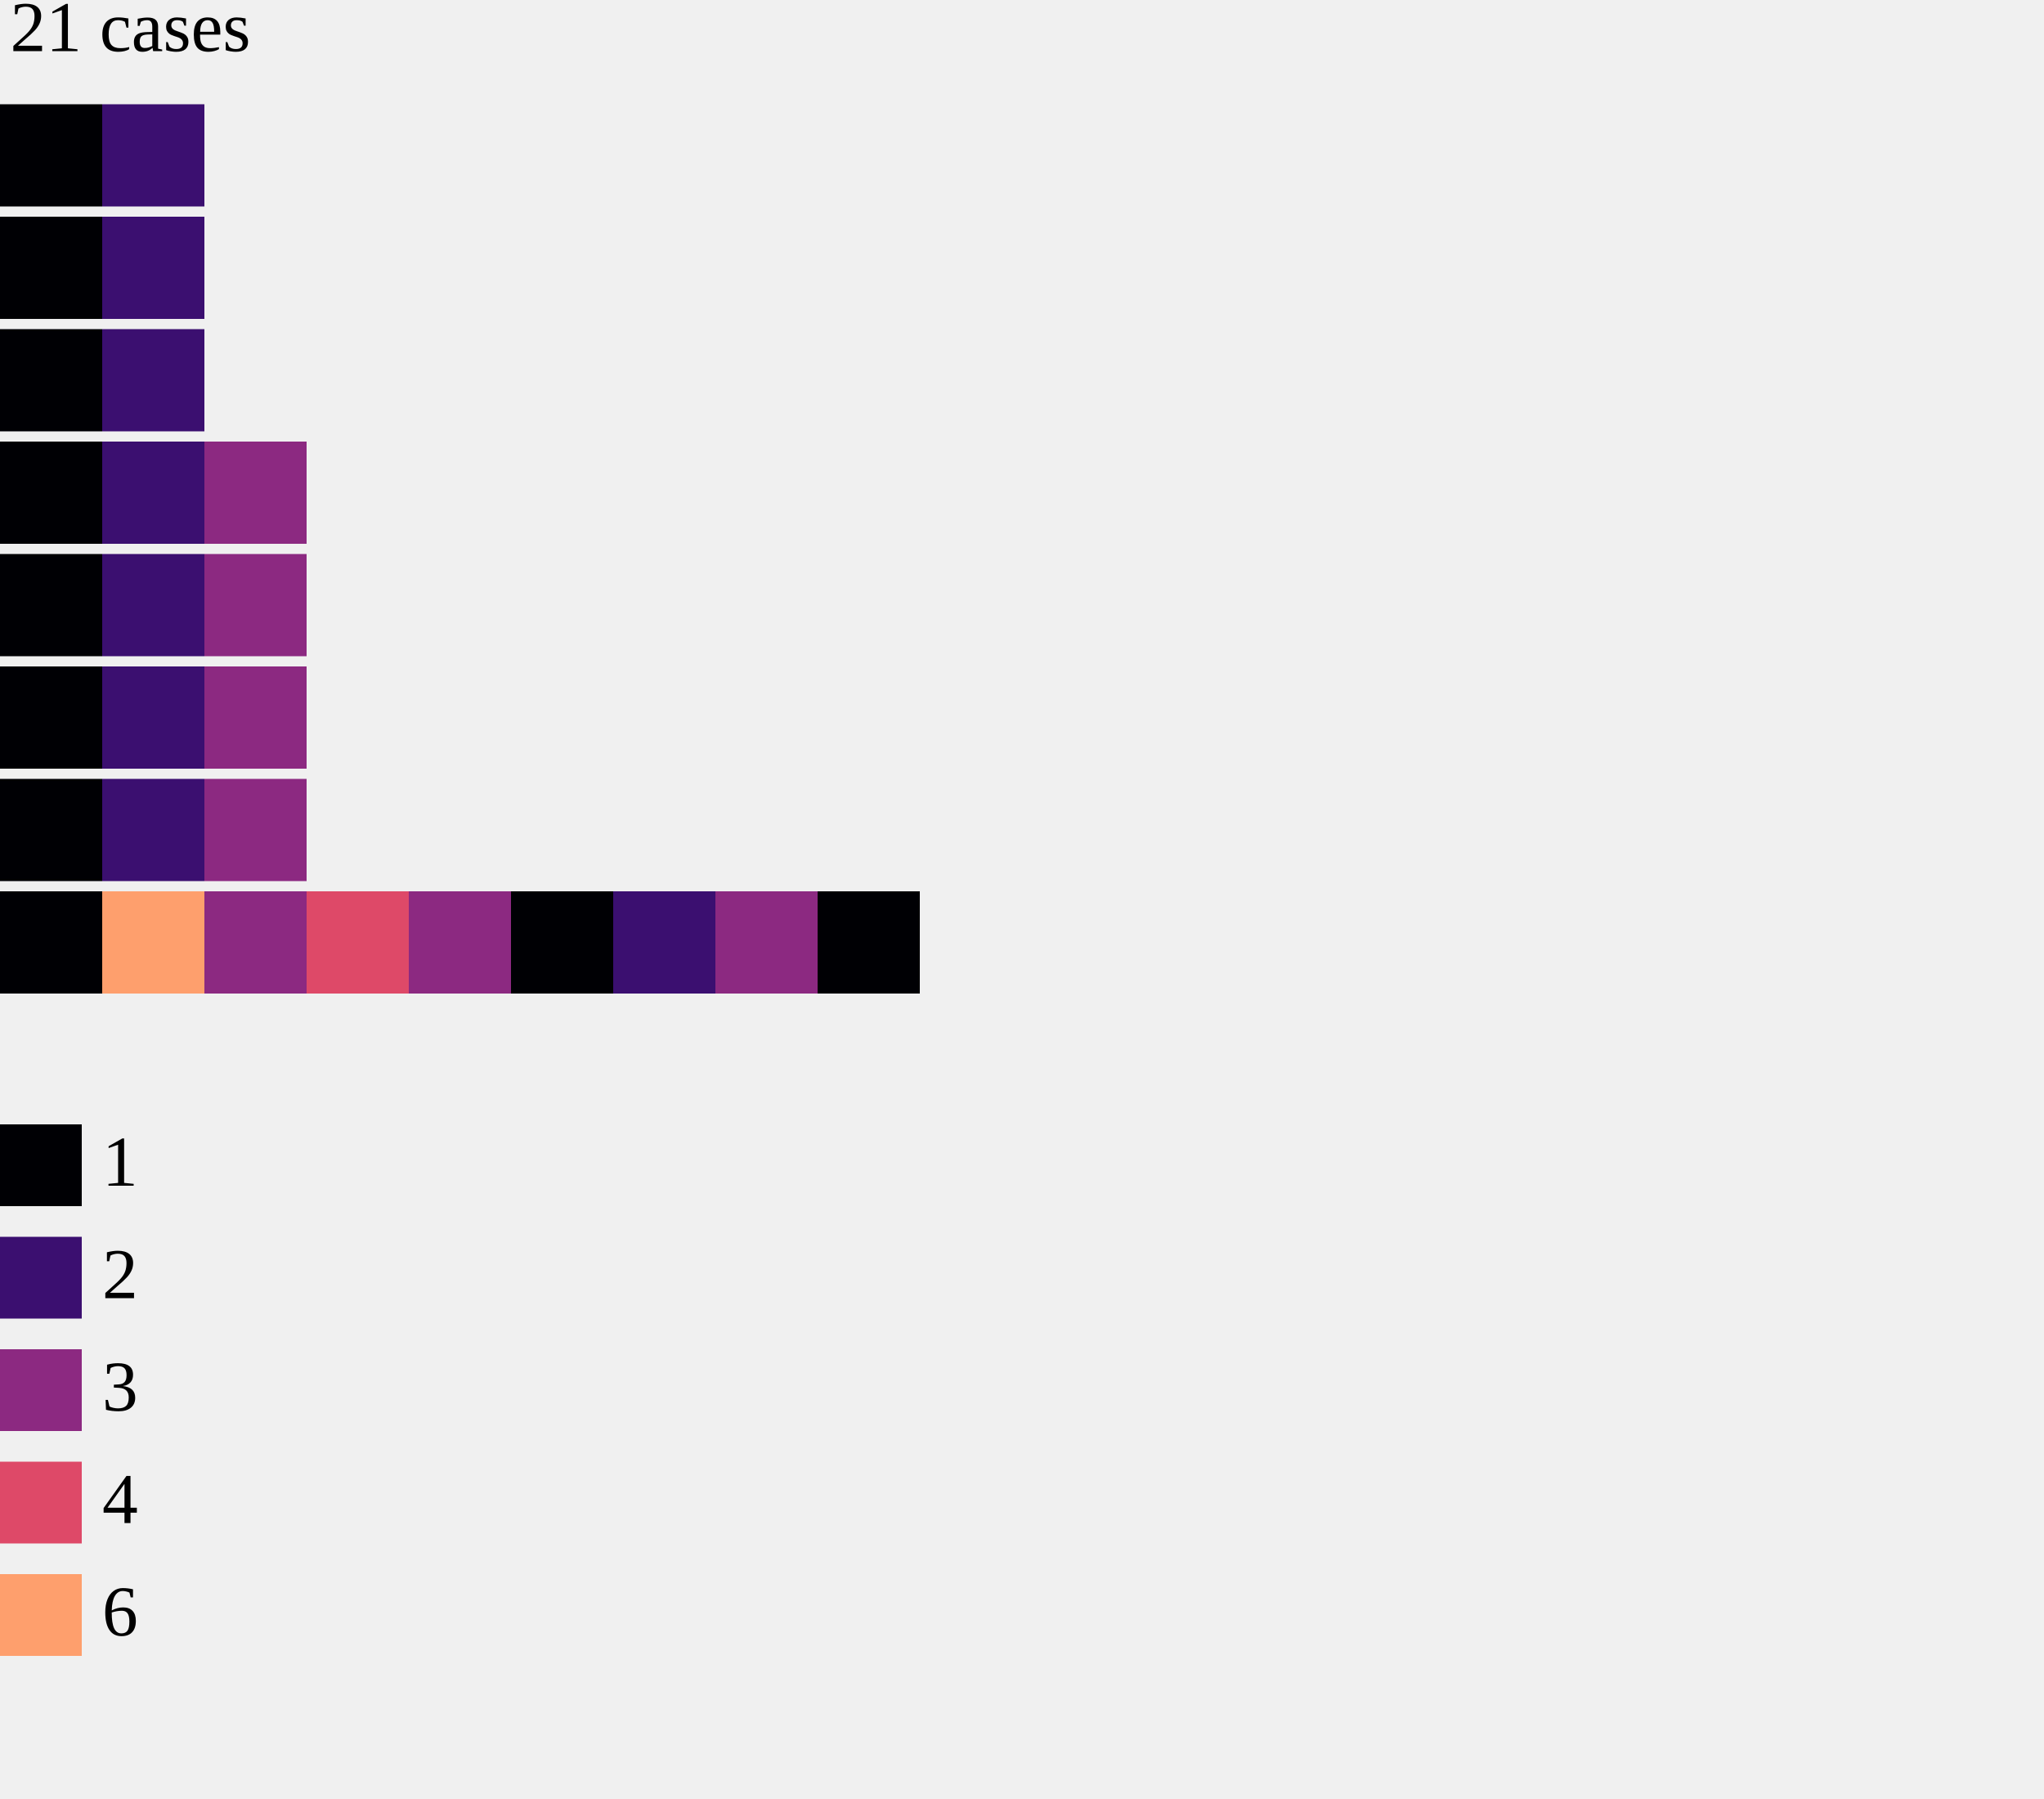
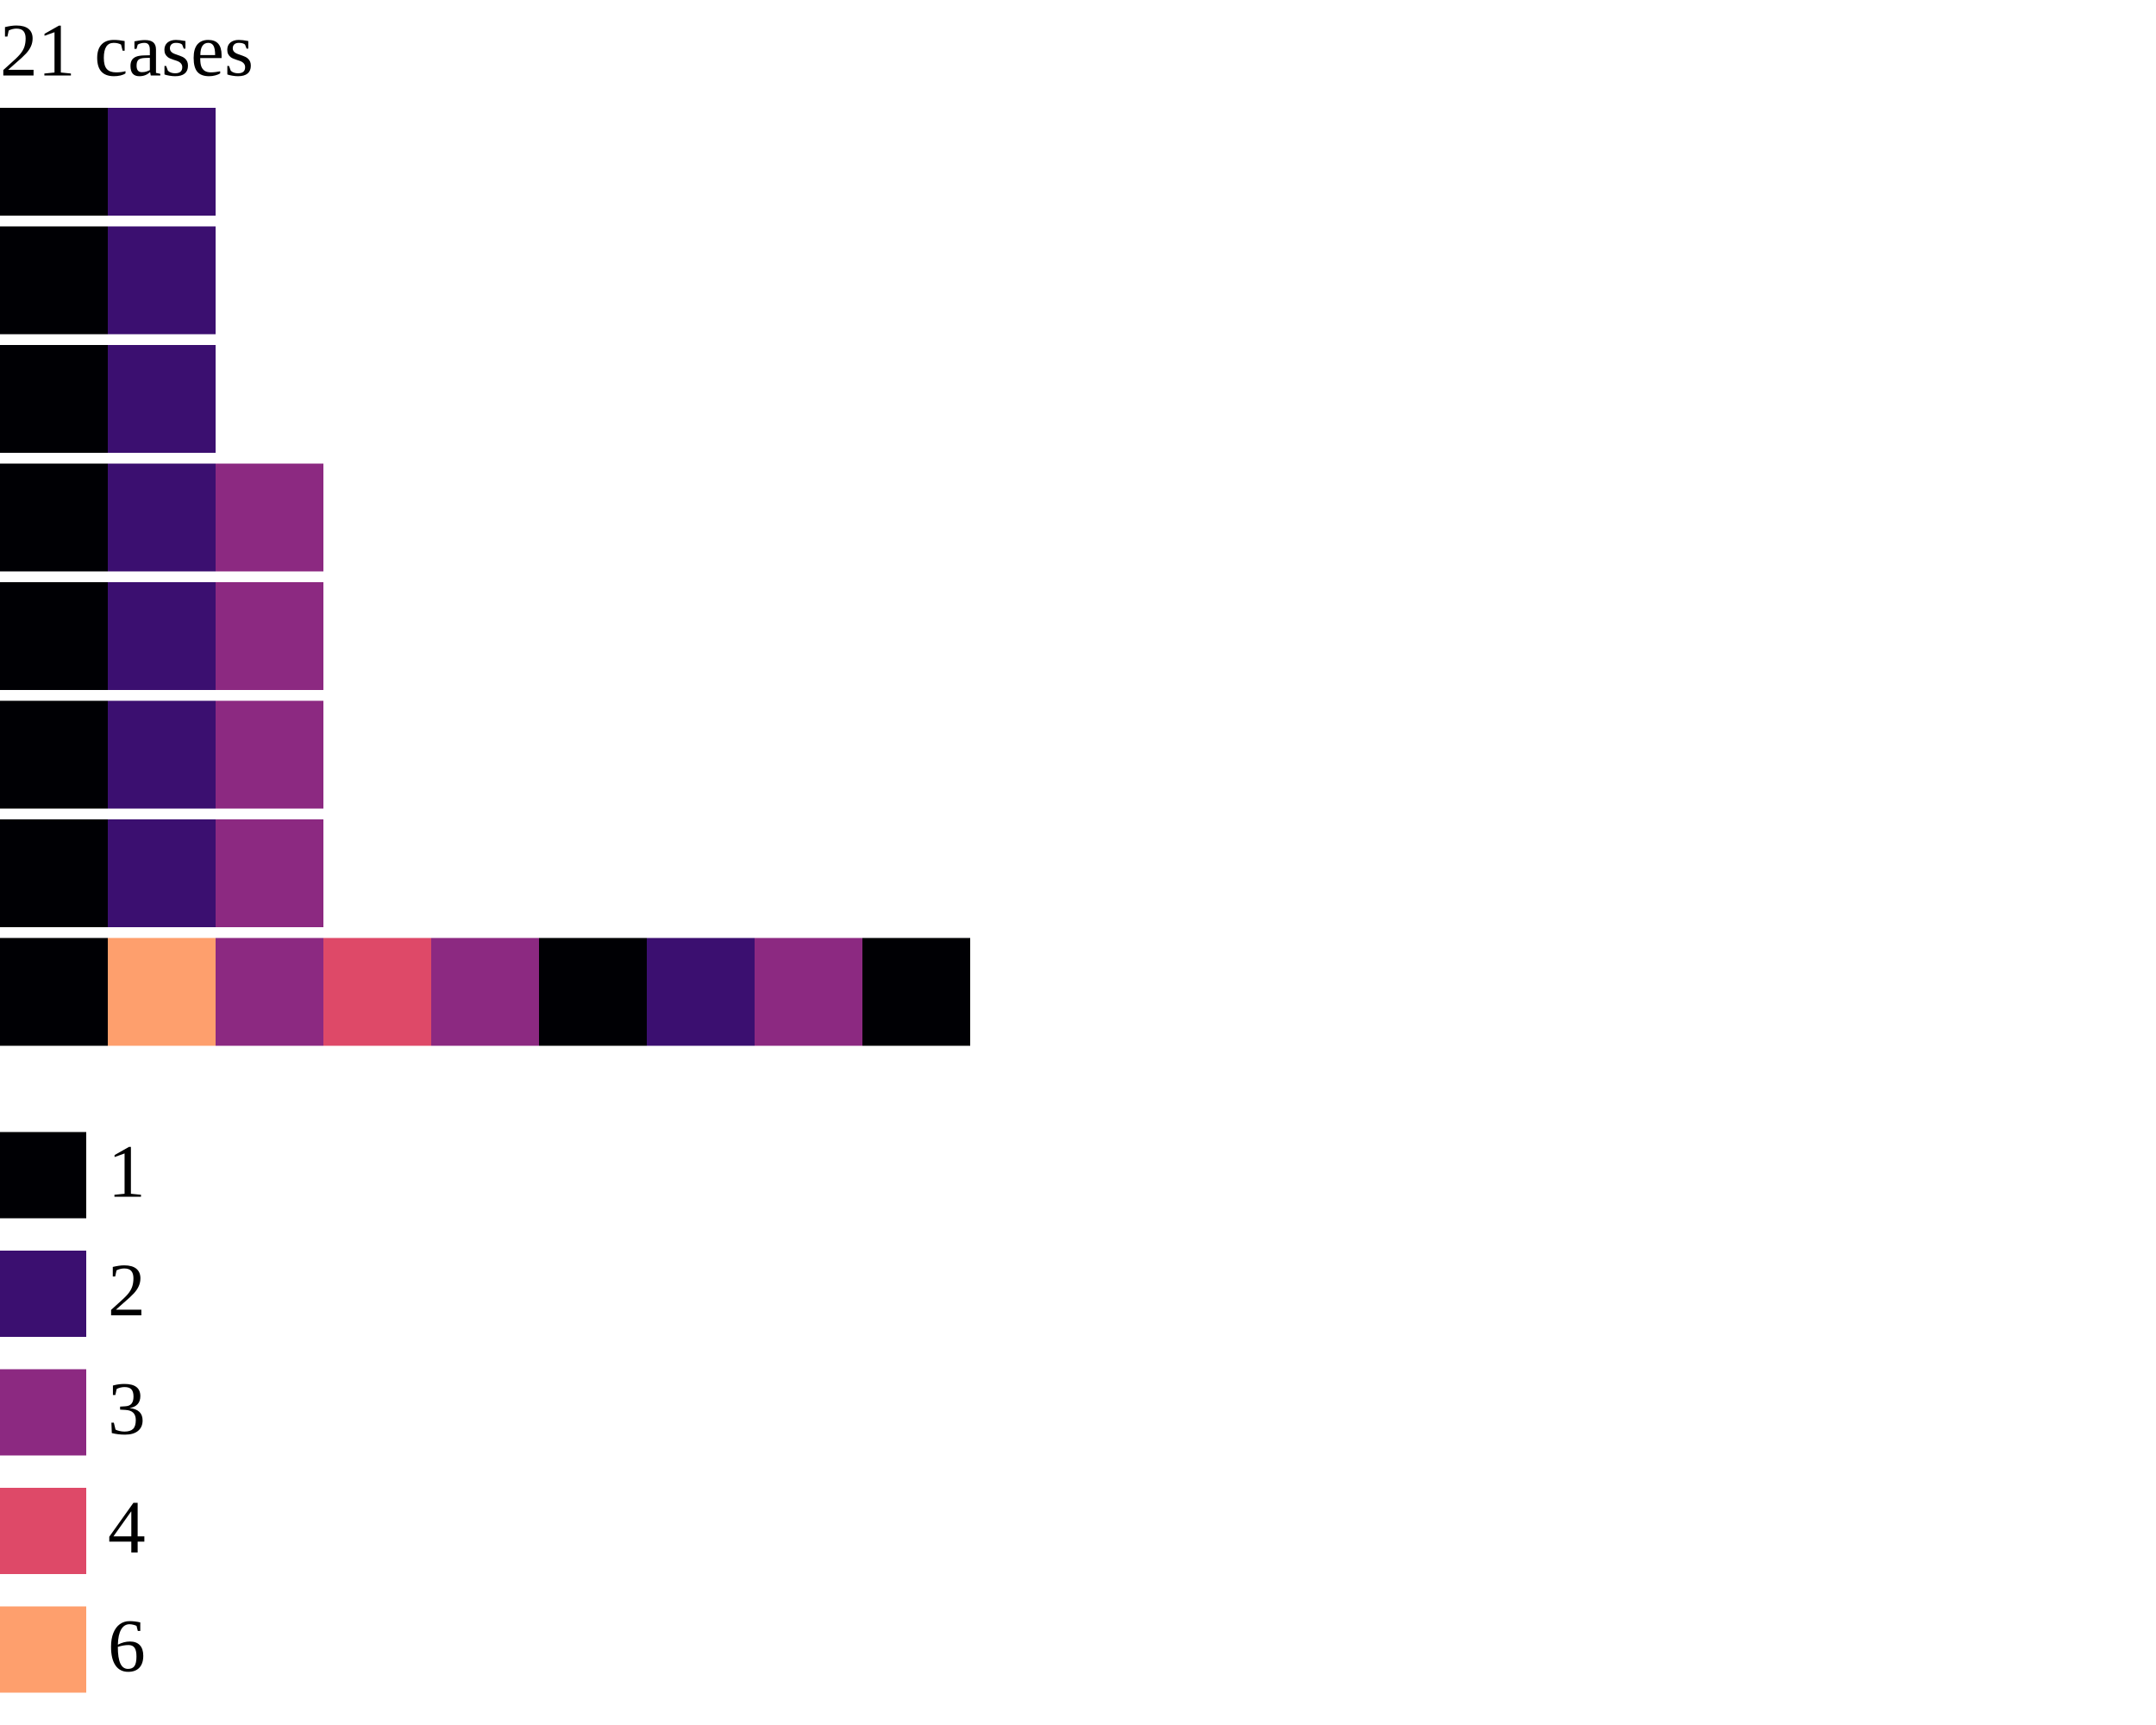
- <svg xmlns="http://www.w3.org/2000/svg" baseProfile="tiny" height="880" preserveAspectRatio="xMinYMin meet" version="1.2" viewBox="0,0,1000,880" width="1000">
+ <svg xmlns="http://www.w3.org/2000/svg" baseProfile="tiny" height="800" preserveAspectRatio="xMinYMin meet" version="1.2" viewBox="0,0,1000,800" width="1000">
  <defs />
-   <text fill="black" font-size="35.0" x="5" y="25">21 cases</text>
-   <rect fill="#000004" height="50" width="50" x="0" y="51" />
-   <rect fill="#3b0f70" height="50" width="50" x="50" y="51" />
-   <rect fill="#000004" height="50" width="50" x="0" y="106" />
-   <rect fill="#3b0f70" height="50" width="50" x="50" y="106" />
-   <rect fill="#000004" height="50" width="50" x="0" y="161" />
-   <rect fill="#3b0f70" height="50" width="50" x="50" y="161" />
-   <rect fill="#000004" height="50" width="50" x="0" y="216" />
-   <rect fill="#3b0f70" height="50" width="50" x="50" y="216" />
-   <rect fill="#8c2981" height="50" width="50" x="100" y="216" />
-   <rect fill="#000004" height="50" width="50" x="0" y="271" />
-   <rect fill="#3b0f70" height="50" width="50" x="50" y="271" />
-   <rect fill="#8c2981" height="50" width="50" x="100" y="271" />
-   <rect fill="#000004" height="50" width="50" x="0" y="326" />
-   <rect fill="#3b0f70" height="50" width="50" x="50" y="326" />
-   <rect fill="#8c2981" height="50" width="50" x="100" y="326" />
-   <rect fill="#000004" height="50" width="50" x="0" y="381" />
-   <rect fill="#3b0f70" height="50" width="50" x="50" y="381" />
-   <rect fill="#8c2981" height="50" width="50" x="100" y="381" />
-   <rect fill="#000004" height="50" width="50" x="0" y="436" />
-   <rect fill="#fe9f6d" height="50" width="50" x="50" y="436" />
-   <rect fill="#8c2981" height="50" width="50" x="100" y="436" />
-   <rect fill="#de4968" height="50" width="50" x="150" y="436" />
-   <rect fill="#8c2981" height="50" width="50" x="200" y="436" />
-   <rect fill="#000004" height="50" width="50" x="250" y="436" />
-   <rect fill="#3b0f70" height="50" width="50" x="300" y="436" />
-   <rect fill="#8c2981" height="50" width="50" x="350" y="436" />
-   <rect fill="#000004" height="50" width="50" x="400" y="436" />
-   <rect fill="#000004" height="40.0" width="40.0" x="0" y="550" />
-   <text fill="black" font-size="35.0" x="50" y="580.0">1</text>
-   <rect fill="#3b0f70" height="40.0" width="40.0" x="0" y="605" />
-   <text fill="black" font-size="35.0" x="50" y="635.0">2</text>
-   <rect fill="#8c2981" height="40.0" width="40.0" x="0" y="660" />
-   <text fill="black" font-size="35.0" x="50" y="690.0">3</text>
-   <rect fill="#de4968" height="40.0" width="40.0" x="0" y="715" />
-   <text fill="black" font-size="35.0" x="50" y="745.0">4</text>
-   <rect fill="#fe9f6d" height="40.0" width="40.0" x="0" y="770" />
-   <text fill="black" font-size="35.0" x="50" y="800.0">6</text>
+   <rect fill="#ffffff" height="800" width="1000" x="0" y="0" />
+   <text fill="black" font-size="35.0" x="0" y="35">21 cases</text>
+   <rect fill="#000004" height="50" width="50" x="0" y="50" />
+   <rect fill="#3b0f70" height="50" width="50" x="50" y="50" />
+   <rect fill="#000004" height="50" width="50" x="0" y="105" />
+   <rect fill="#3b0f70" height="50" width="50" x="50" y="105" />
+   <rect fill="#000004" height="50" width="50" x="0" y="160" />
+   <rect fill="#3b0f70" height="50" width="50" x="50" y="160" />
+   <rect fill="#000004" height="50" width="50" x="0" y="215" />
+   <rect fill="#3b0f70" height="50" width="50" x="50" y="215" />
+   <rect fill="#8c2981" height="50" width="50" x="100" y="215" />
+   <rect fill="#000004" height="50" width="50" x="0" y="270" />
+   <rect fill="#3b0f70" height="50" width="50" x="50" y="270" />
+   <rect fill="#8c2981" height="50" width="50" x="100" y="270" />
+   <rect fill="#000004" height="50" width="50" x="0" y="325" />
+   <rect fill="#3b0f70" height="50" width="50" x="50" y="325" />
+   <rect fill="#8c2981" height="50" width="50" x="100" y="325" />
+   <rect fill="#000004" height="50" width="50" x="0" y="380" />
+   <rect fill="#3b0f70" height="50" width="50" x="50" y="380" />
+   <rect fill="#8c2981" height="50" width="50" x="100" y="380" />
+   <rect fill="#000004" height="50" width="50" x="0" y="435" />
+   <rect fill="#fe9f6d" height="50" width="50" x="50" y="435" />
+   <rect fill="#8c2981" height="50" width="50" x="100" y="435" />
+   <rect fill="#de4968" height="50" width="50" x="150" y="435" />
+   <rect fill="#8c2981" height="50" width="50" x="200" y="435" />
+   <rect fill="#000004" height="50" width="50" x="250" y="435" />
+   <rect fill="#3b0f70" height="50" width="50" x="300" y="435" />
+   <rect fill="#8c2981" height="50" width="50" x="350" y="435" />
+   <rect fill="#000004" height="50" width="50" x="400" y="435" />
+   <rect fill="#000004" height="40.0" width="40.0" x="0" y="525" />
+   <text fill="black" font-size="35.0" x="50" y="555.0">1</text>
+   <rect fill="#3b0f70" height="40.0" width="40.0" x="0" y="580" />
+   <text fill="black" font-size="35.0" x="50" y="610.0">2</text>
+   <rect fill="#8c2981" height="40.0" width="40.0" x="0" y="635" />
+   <text fill="black" font-size="35.0" x="50" y="665.0">3</text>
+   <rect fill="#de4968" height="40.0" width="40.0" x="0" y="690" />
+   <text fill="black" font-size="35.0" x="50" y="720.0">4</text>
+   <rect fill="#fe9f6d" height="40.0" width="40.0" x="0" y="745" />
+   <text fill="black" font-size="35.0" x="50" y="775.0">6</text>
</svg>
